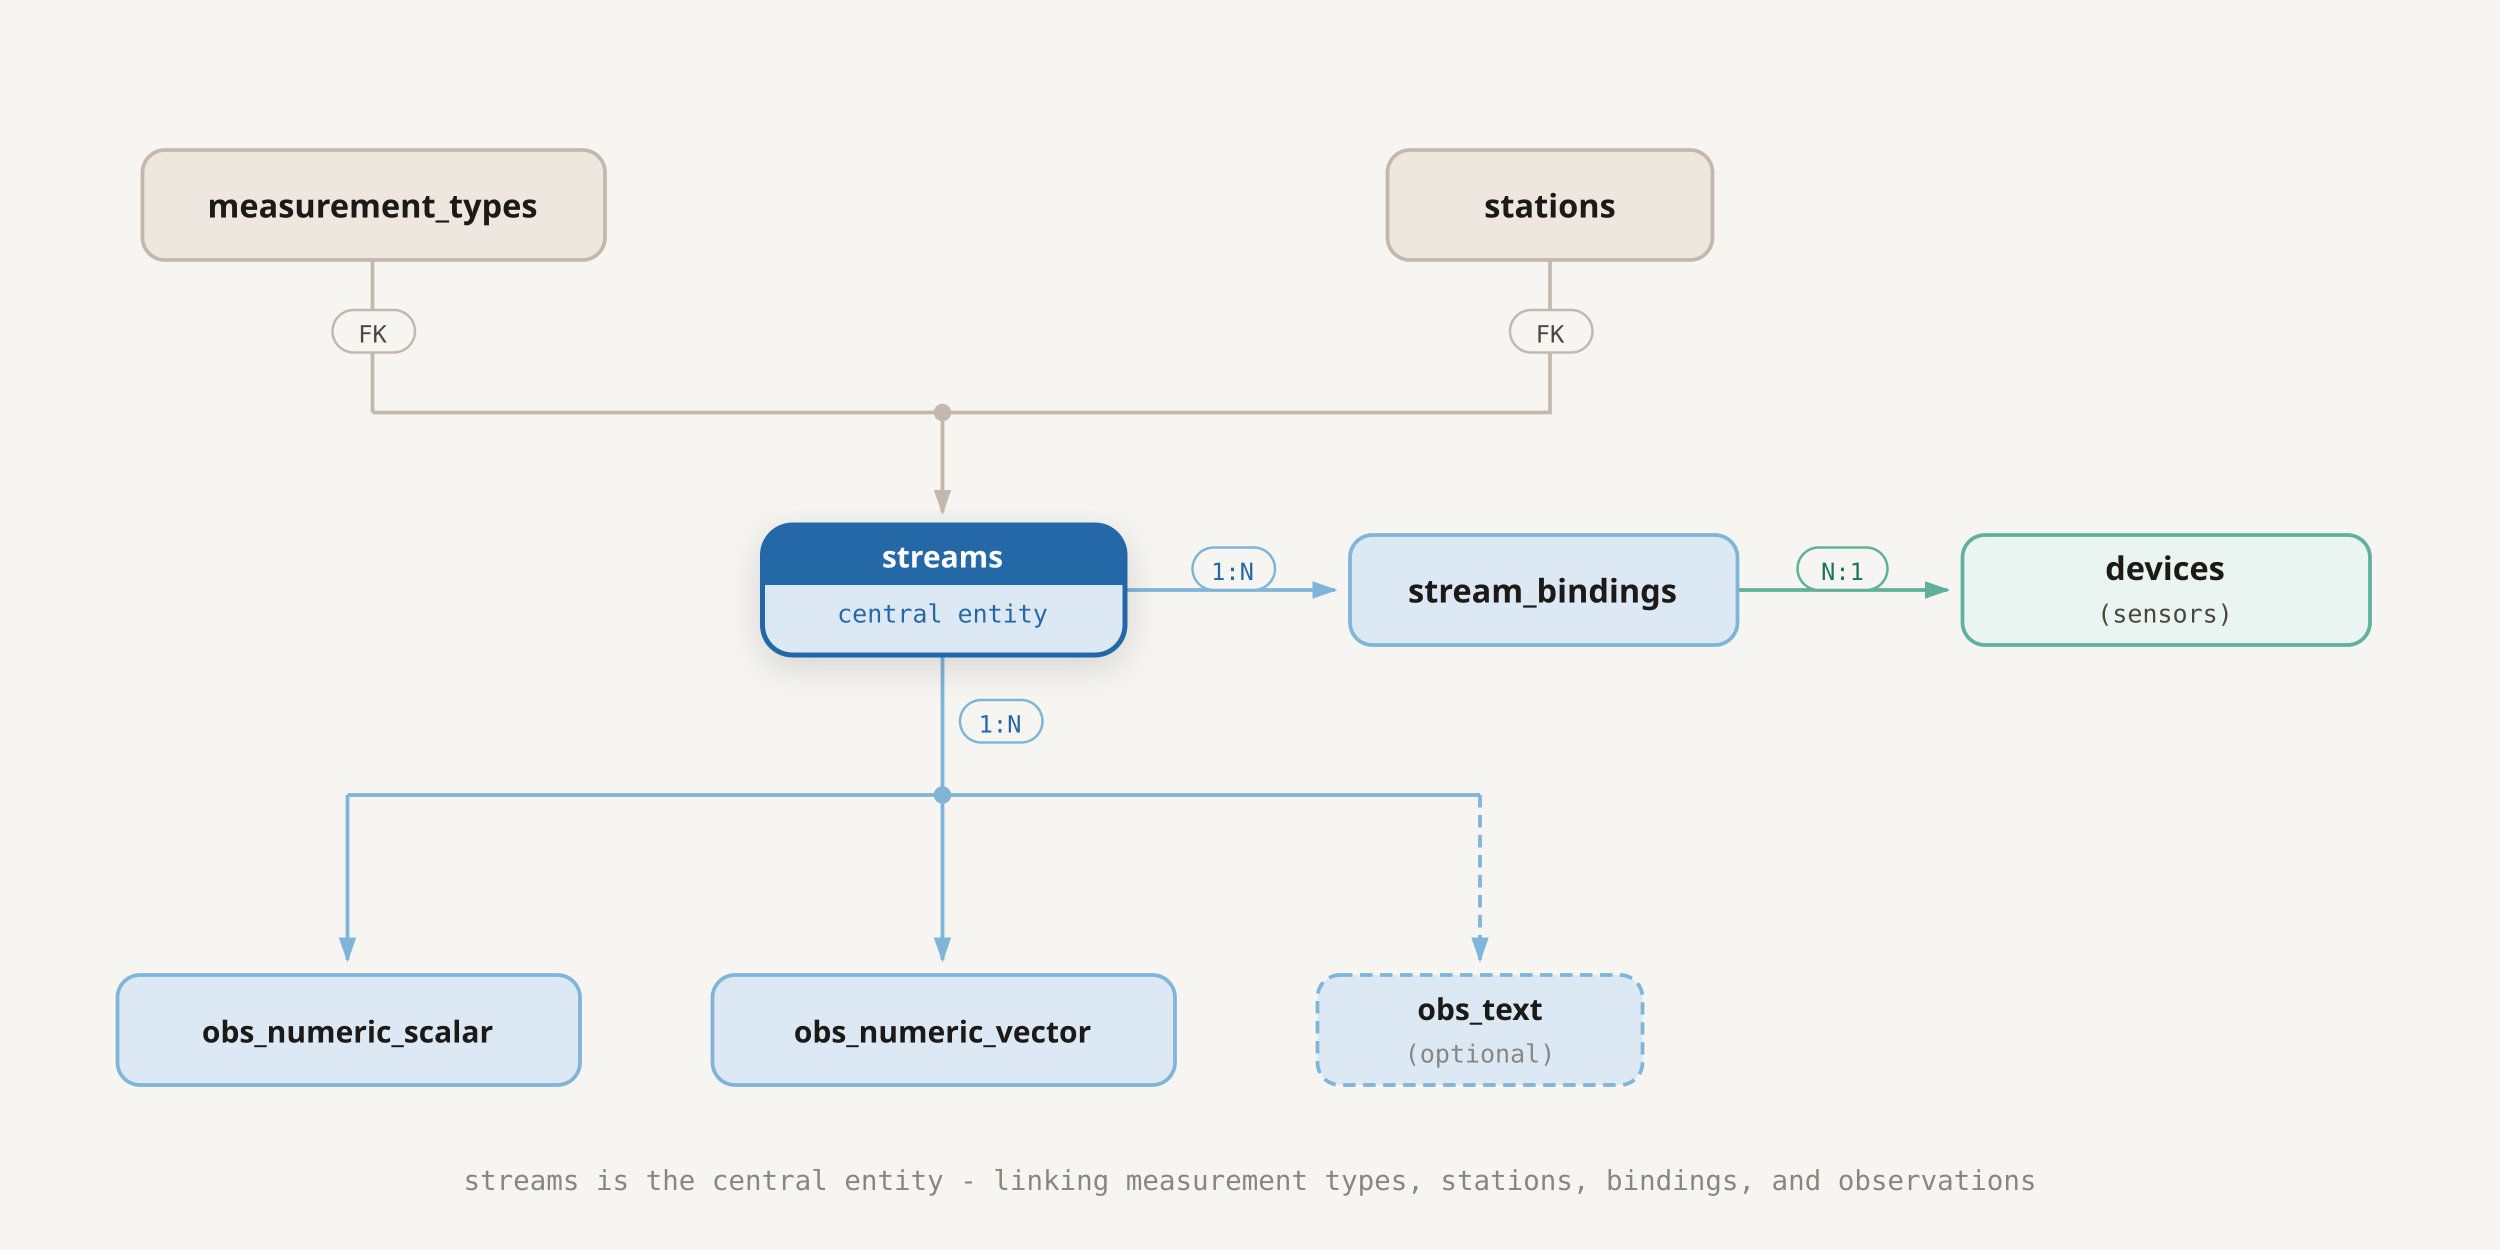
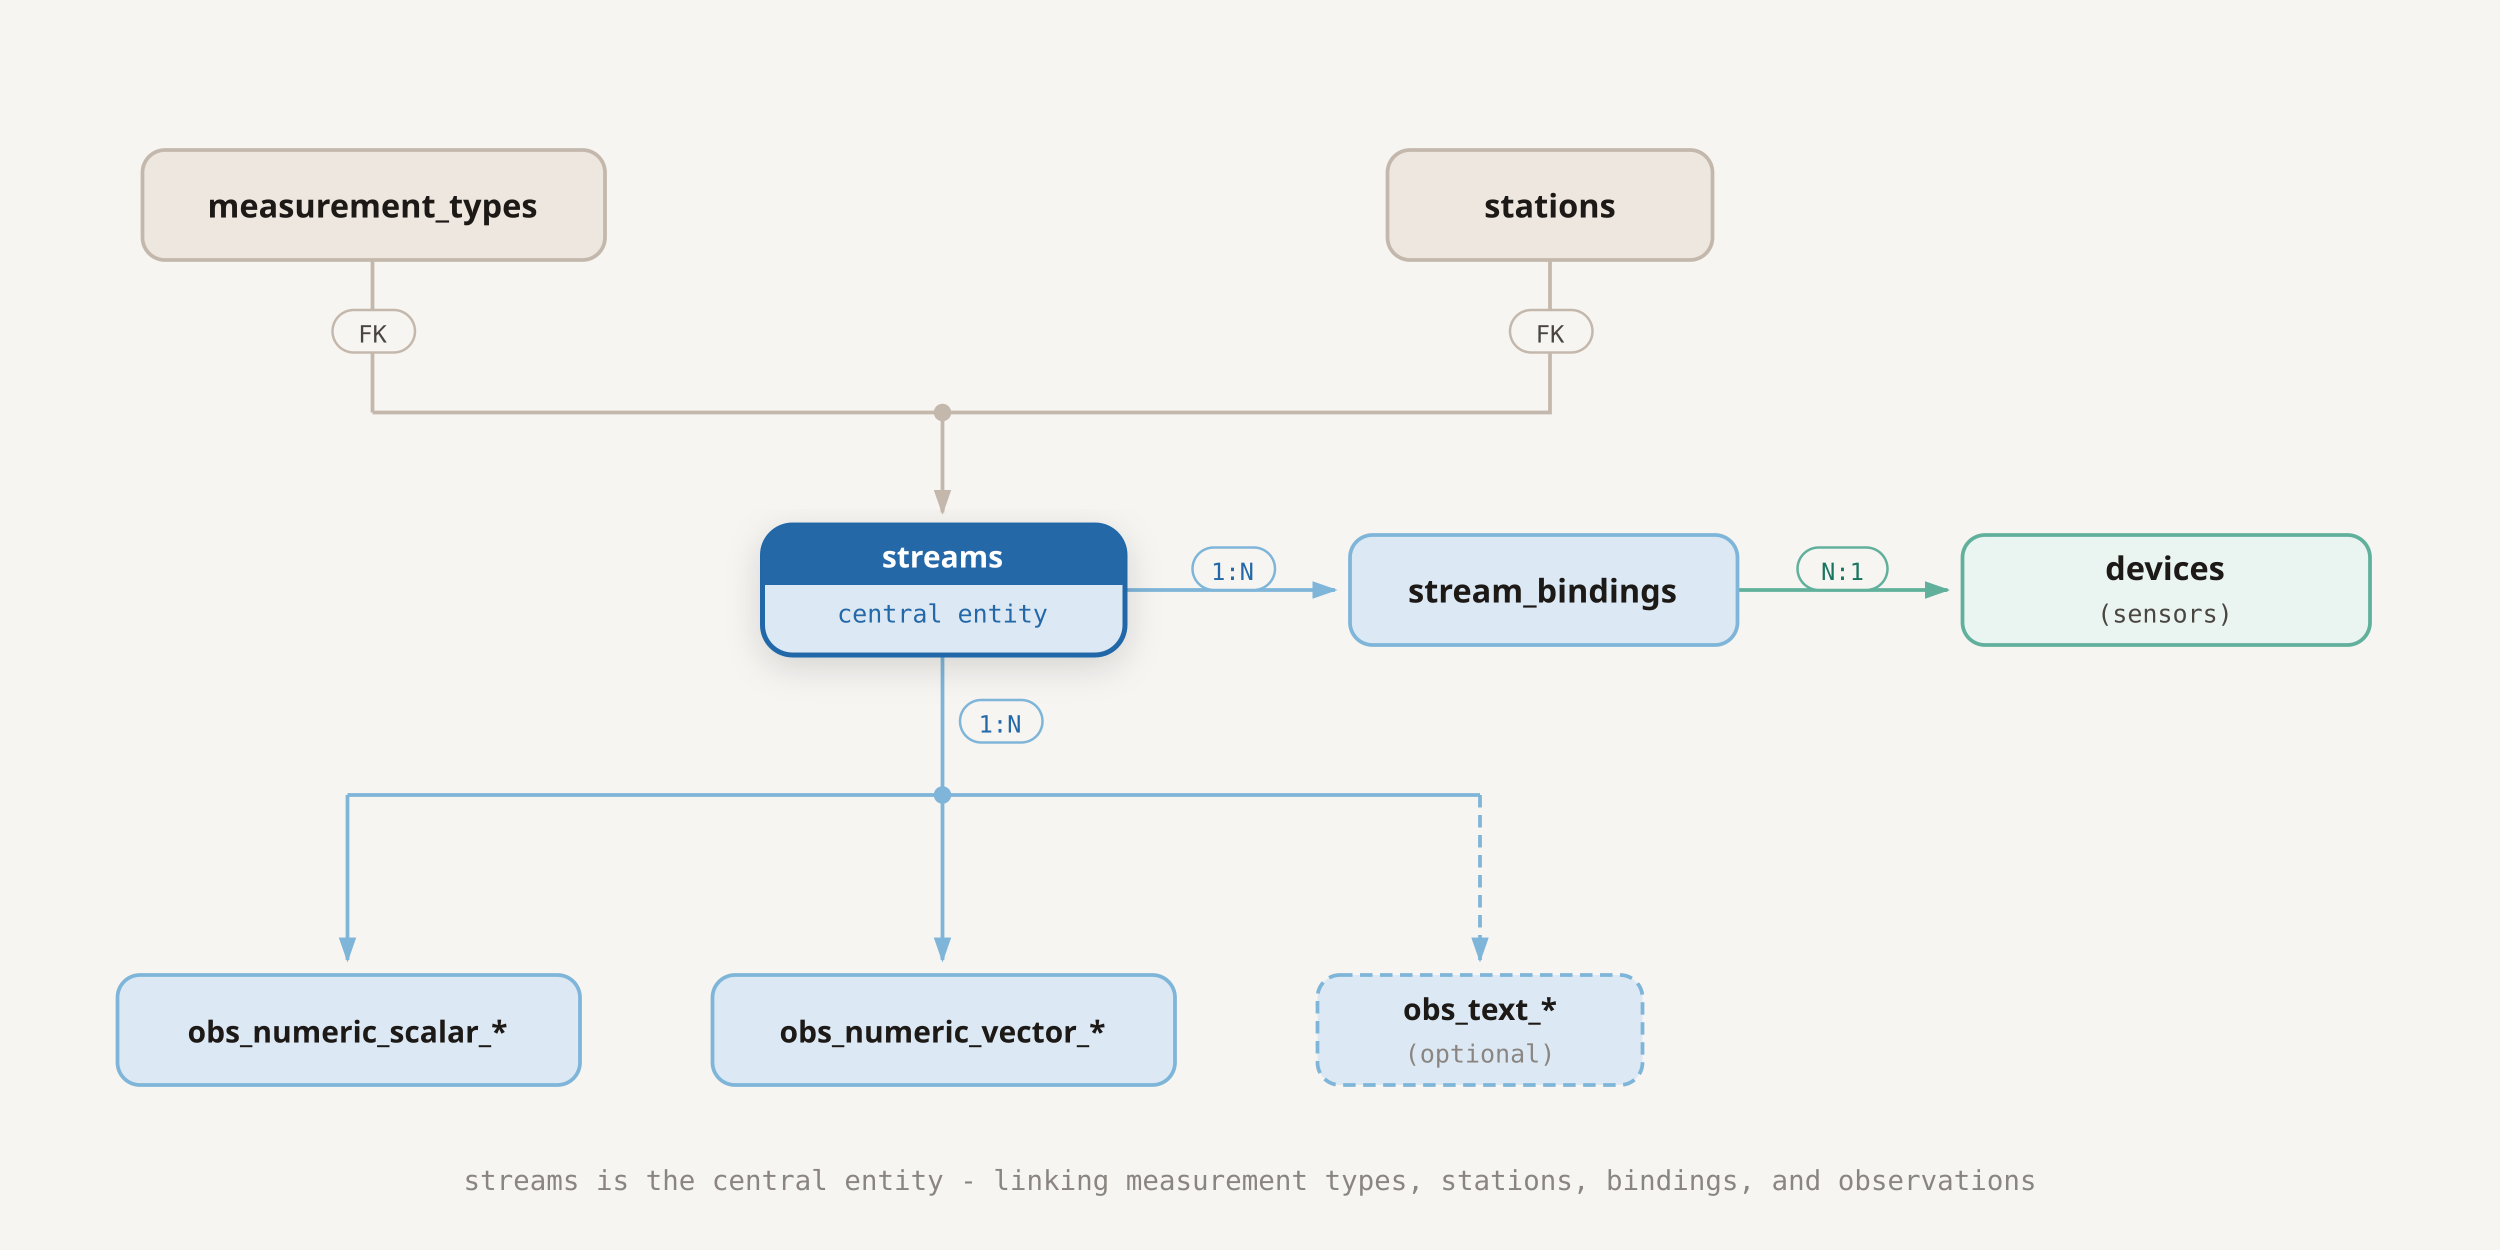
<svg xmlns="http://www.w3.org/2000/svg" viewBox="0 0 1000 500" width="1000" height="500">
  <defs>
    <filter id="hero-shadow" x="-20%" y="-20%" width="140%" height="160%">
      <feDropShadow dx="0" dy="4" stdDeviation="7" flood-color="#1C1916" flood-opacity="0.14" />
    </filter>
    <marker id="arr-neutral" viewBox="0 0 10 7" markerWidth="10" markerHeight="7" refX="9" refY="3.5" orient="auto" markerUnits="userSpaceOnUse">
      <polygon points="0,0 10,3.5 0,7" fill="#C4B8AC" />
    </marker>
    <marker id="arr-blue" viewBox="0 0 10 7" markerWidth="10" markerHeight="7" refX="9" refY="3.5" orient="auto" markerUnits="userSpaceOnUse">
      <polygon points="0,0 10,3.5 0,7" fill="#7EB5D8" />
    </marker>
    <marker id="arr-green" viewBox="0 0 10 7" markerWidth="10" markerHeight="7" refX="9" refY="3.5" orient="auto" markerUnits="userSpaceOnUse">
      <polygon points="0,0 10,3.5 0,7" fill="#60B09C" />
    </marker>
    <clipPath id="hero-clip">
      <rect x="305" y="210" width="145" height="52" rx="12" />
    </clipPath>
  </defs>
  <rect width="1000" height="500" fill="#F7F5F2" />
  <line x1="149" y1="104" x2="149" y2="165" stroke="#C4B8AC" stroke-width="1.5" />
  <line x1="149" y1="165" x2="377" y2="165" stroke="#C4B8AC" stroke-width="1.5" />
  <path d="M620,104 L620,165 L377,165" fill="none" stroke="#C4B8AC" stroke-width="1.5" />
  <line x1="377" y1="165" x2="377" y2="205" stroke="#C4B8AC" stroke-width="1.5" marker-end="url(#arr-neutral)" />
  <line x1="450" y1="236" x2="534" y2="236" stroke="#7EB5D8" stroke-width="1.5" marker-end="url(#arr-blue)" />
  <line x1="695" y1="236" x2="779" y2="236" stroke="#60B09C" stroke-width="1.5" marker-end="url(#arr-green)" />
  <line x1="377" y1="262" x2="377" y2="318" stroke="#7EB5D8" stroke-width="1.5" />
  <line x1="139" y1="318" x2="592" y2="318" stroke="#7EB5D8" stroke-width="1.5" />
  <line x1="139" y1="318" x2="139" y2="384" stroke="#7EB5D8" stroke-width="1.5" marker-end="url(#arr-blue)" />
  <line x1="377" y1="318" x2="377" y2="384" stroke="#7EB5D8" stroke-width="1.5" marker-end="url(#arr-blue)" />
  <line x1="592" y1="318" x2="592" y2="384" stroke="#7EB5D8" stroke-width="1.5" stroke-dasharray="5,3" marker-end="url(#arr-blue)" />
  <circle cx="377" cy="165" r="3.5" fill="#C4B8AC" />
  <circle cx="377" cy="318" r="3.5" fill="#7EB5D8" />
  <rect x="57" y="60" width="185" height="44" rx="9" fill="#EDE7DF" stroke="#C4B8AC" stroke-width="1.5" />
  <text x="149" y="87" text-anchor="middle" font-family="Outfit, Segoe UI, sans-serif" font-size="13" font-weight="700" fill="#1C1916">measurement_types</text>
  <rect x="555" y="60" width="130" height="44" rx="9" fill="#EDE7DF" stroke="#C4B8AC" stroke-width="1.5" />
  <text x="620" y="87" text-anchor="middle" font-family="Outfit, Segoe UI, sans-serif" font-size="13" font-weight="700" fill="#1C1916">stations</text>
  <rect x="305" y="210" width="145" height="52" rx="12" fill="#DCE9F4" stroke="#2468A8" stroke-width="2" filter="url(#hero-shadow)" />
  <rect x="305" y="210" width="145" height="24" fill="#2468A8" clip-path="url(#hero-clip)" />
  <text x="377" y="227" text-anchor="middle" font-family="Outfit, Segoe UI, sans-serif" font-size="12" font-weight="700" fill="white">streams</text>
  <text x="377" y="249" text-anchor="middle" font-family="Fira Code, Consolas, monospace" font-size="10" fill="#2468A8">central entity</text>
  <rect x="540" y="214" width="155" height="44" rx="9" fill="#DCE9F4" stroke="#7EB5D8" stroke-width="1.5" />
  <text x="617" y="241" text-anchor="middle" font-family="Outfit, Segoe UI, sans-serif" font-size="13" font-weight="700" fill="#1C1916">stream_bindings</text>
  <rect x="785" y="214" width="163" height="44" rx="9" fill="#EAF5F2" stroke="#60B09C" stroke-width="1.5" />
  <text x="866" y="232" text-anchor="middle" font-family="Outfit, Segoe UI, sans-serif" font-size="13" font-weight="700" fill="#1C1916">devices</text>
  <text x="866" y="249" text-anchor="middle" font-family="Fira Code, Consolas, monospace" font-size="10" fill="#4A4540">(sensors)</text>
  <rect x="47" y="390" width="185" height="44" rx="9" fill="#DCE9F4" stroke="#7EB5D8" stroke-width="1.5" />
-   <text x="139" y="417" text-anchor="middle" font-family="Outfit, Segoe UI, sans-serif" font-size="12" font-weight="700" fill="#1C1916">obs_numeric_scalar</text>
+   <text x="139" y="417" text-anchor="middle" font-family="Outfit, Segoe UI, sans-serif" font-size="12" font-weight="700" fill="#1C1916">obs_numeric_scalar_*</text>
  <rect x="285" y="390" width="185" height="44" rx="9" fill="#DCE9F4" stroke="#7EB5D8" stroke-width="1.5" />
-   <text x="377" y="417" text-anchor="middle" font-family="Outfit, Segoe UI, sans-serif" font-size="12" font-weight="700" fill="#1C1916">obs_numeric_vector</text>
+   <text x="377" y="417" text-anchor="middle" font-family="Outfit, Segoe UI, sans-serif" font-size="12" font-weight="700" fill="#1C1916">obs_numeric_vector_*</text>
  <rect x="527" y="390" width="130" height="44" rx="9" fill="#DCE9F4" stroke="#7EB5D8" stroke-width="1.5" stroke-dasharray="5,3" />
-   <text x="592" y="408" text-anchor="middle" font-family="Outfit, Segoe UI, sans-serif" font-size="12" font-weight="700" fill="#1C1916">obs_text</text>
+   <text x="592" y="408" text-anchor="middle" font-family="Outfit, Segoe UI, sans-serif" font-size="12" font-weight="700" fill="#1C1916">obs_text_*</text>
  <text x="592" y="425" text-anchor="middle" font-family="Fira Code, Consolas, monospace" font-size="10" fill="#8A8580">(optional)</text>
  <rect x="133" y="124" width="33" height="17" rx="8.5" fill="#F7F5F2" stroke="#C4B8AC" stroke-width="1" />
  <text x="149" y="137" text-anchor="middle" font-family="Fira Code, Consolas, monospace" font-size="9.5" fill="#4A4540">FK</text>
  <rect x="604" y="124" width="33" height="17" rx="8.5" fill="#F7F5F2" stroke="#C4B8AC" stroke-width="1" />
  <text x="620" y="137" text-anchor="middle" font-family="Fira Code, Consolas, monospace" font-size="9.5" fill="#4A4540">FK</text>
  <rect x="477" y="219" width="33" height="17" rx="8.5" fill="#F7F5F2" stroke="#7EB5D8" stroke-width="1" />
  <text x="493" y="232" text-anchor="middle" font-family="Fira Code, Consolas, monospace" font-size="9.5" fill="#2468A8">1:N</text>
  <rect x="719" y="219" width="36" height="17" rx="8.5" fill="#F7F5F2" stroke="#60B09C" stroke-width="1" />
  <text x="737" y="232" text-anchor="middle" font-family="Fira Code, Consolas, monospace" font-size="9.5" fill="#1A7560">N:1</text>
  <rect x="384" y="280" width="33" height="17" rx="8.5" fill="#F7F5F2" stroke="#7EB5D8" stroke-width="1" />
  <text x="400" y="293" text-anchor="middle" font-family="Fira Code, Consolas, monospace" font-size="9.5" fill="#2468A8">1:N</text>
  <text x="500" y="476" text-anchor="middle" font-family="Fira Code, Consolas, monospace" font-size="11" fill="#8A8580">
    streams is the central entity - linking measurement types, stations, bindings, and observations
  </text>
</svg>
